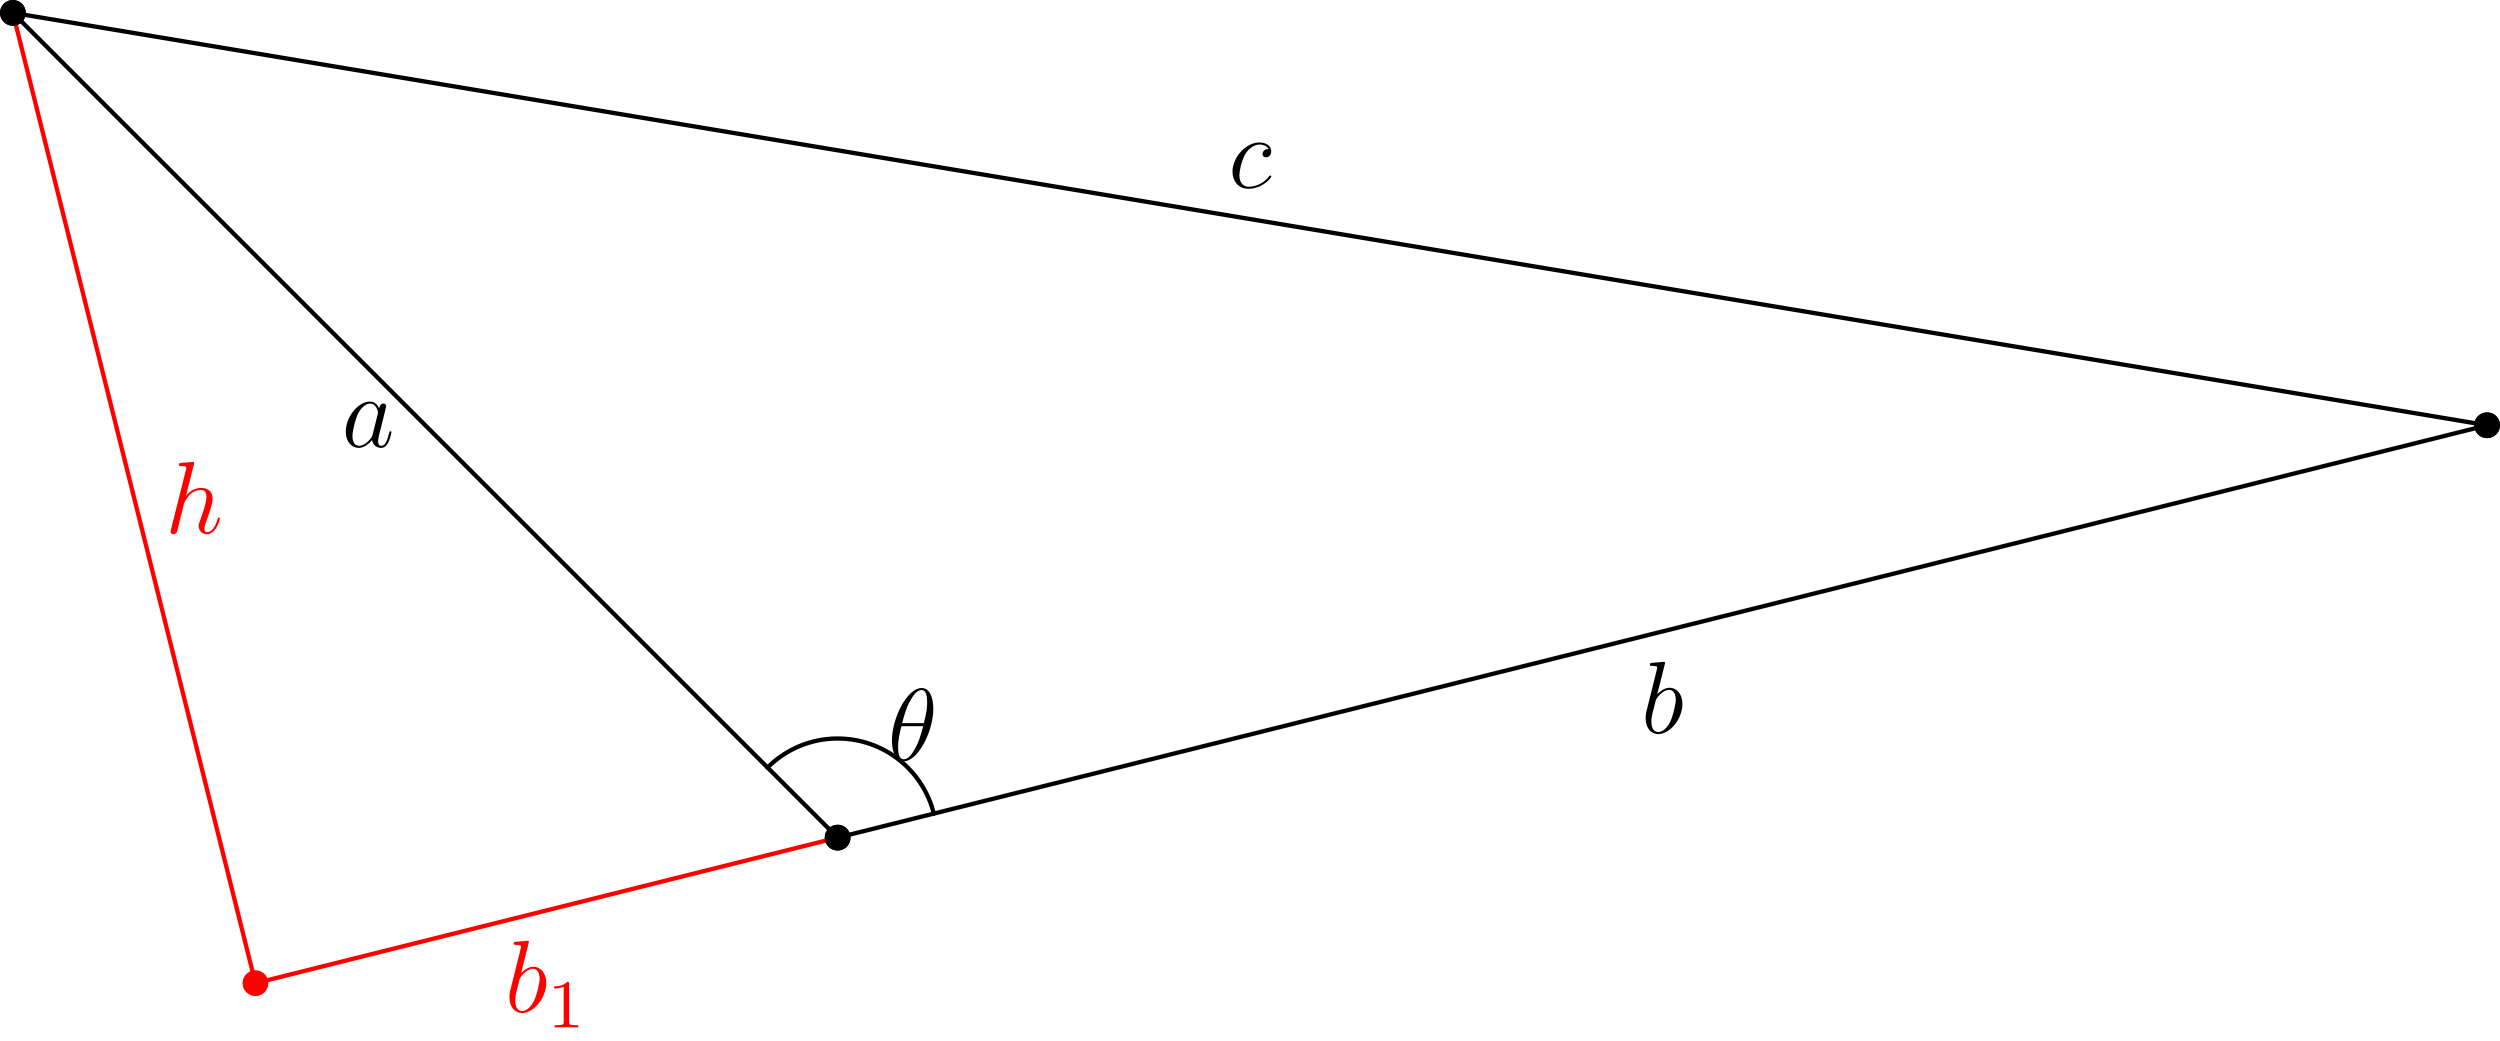
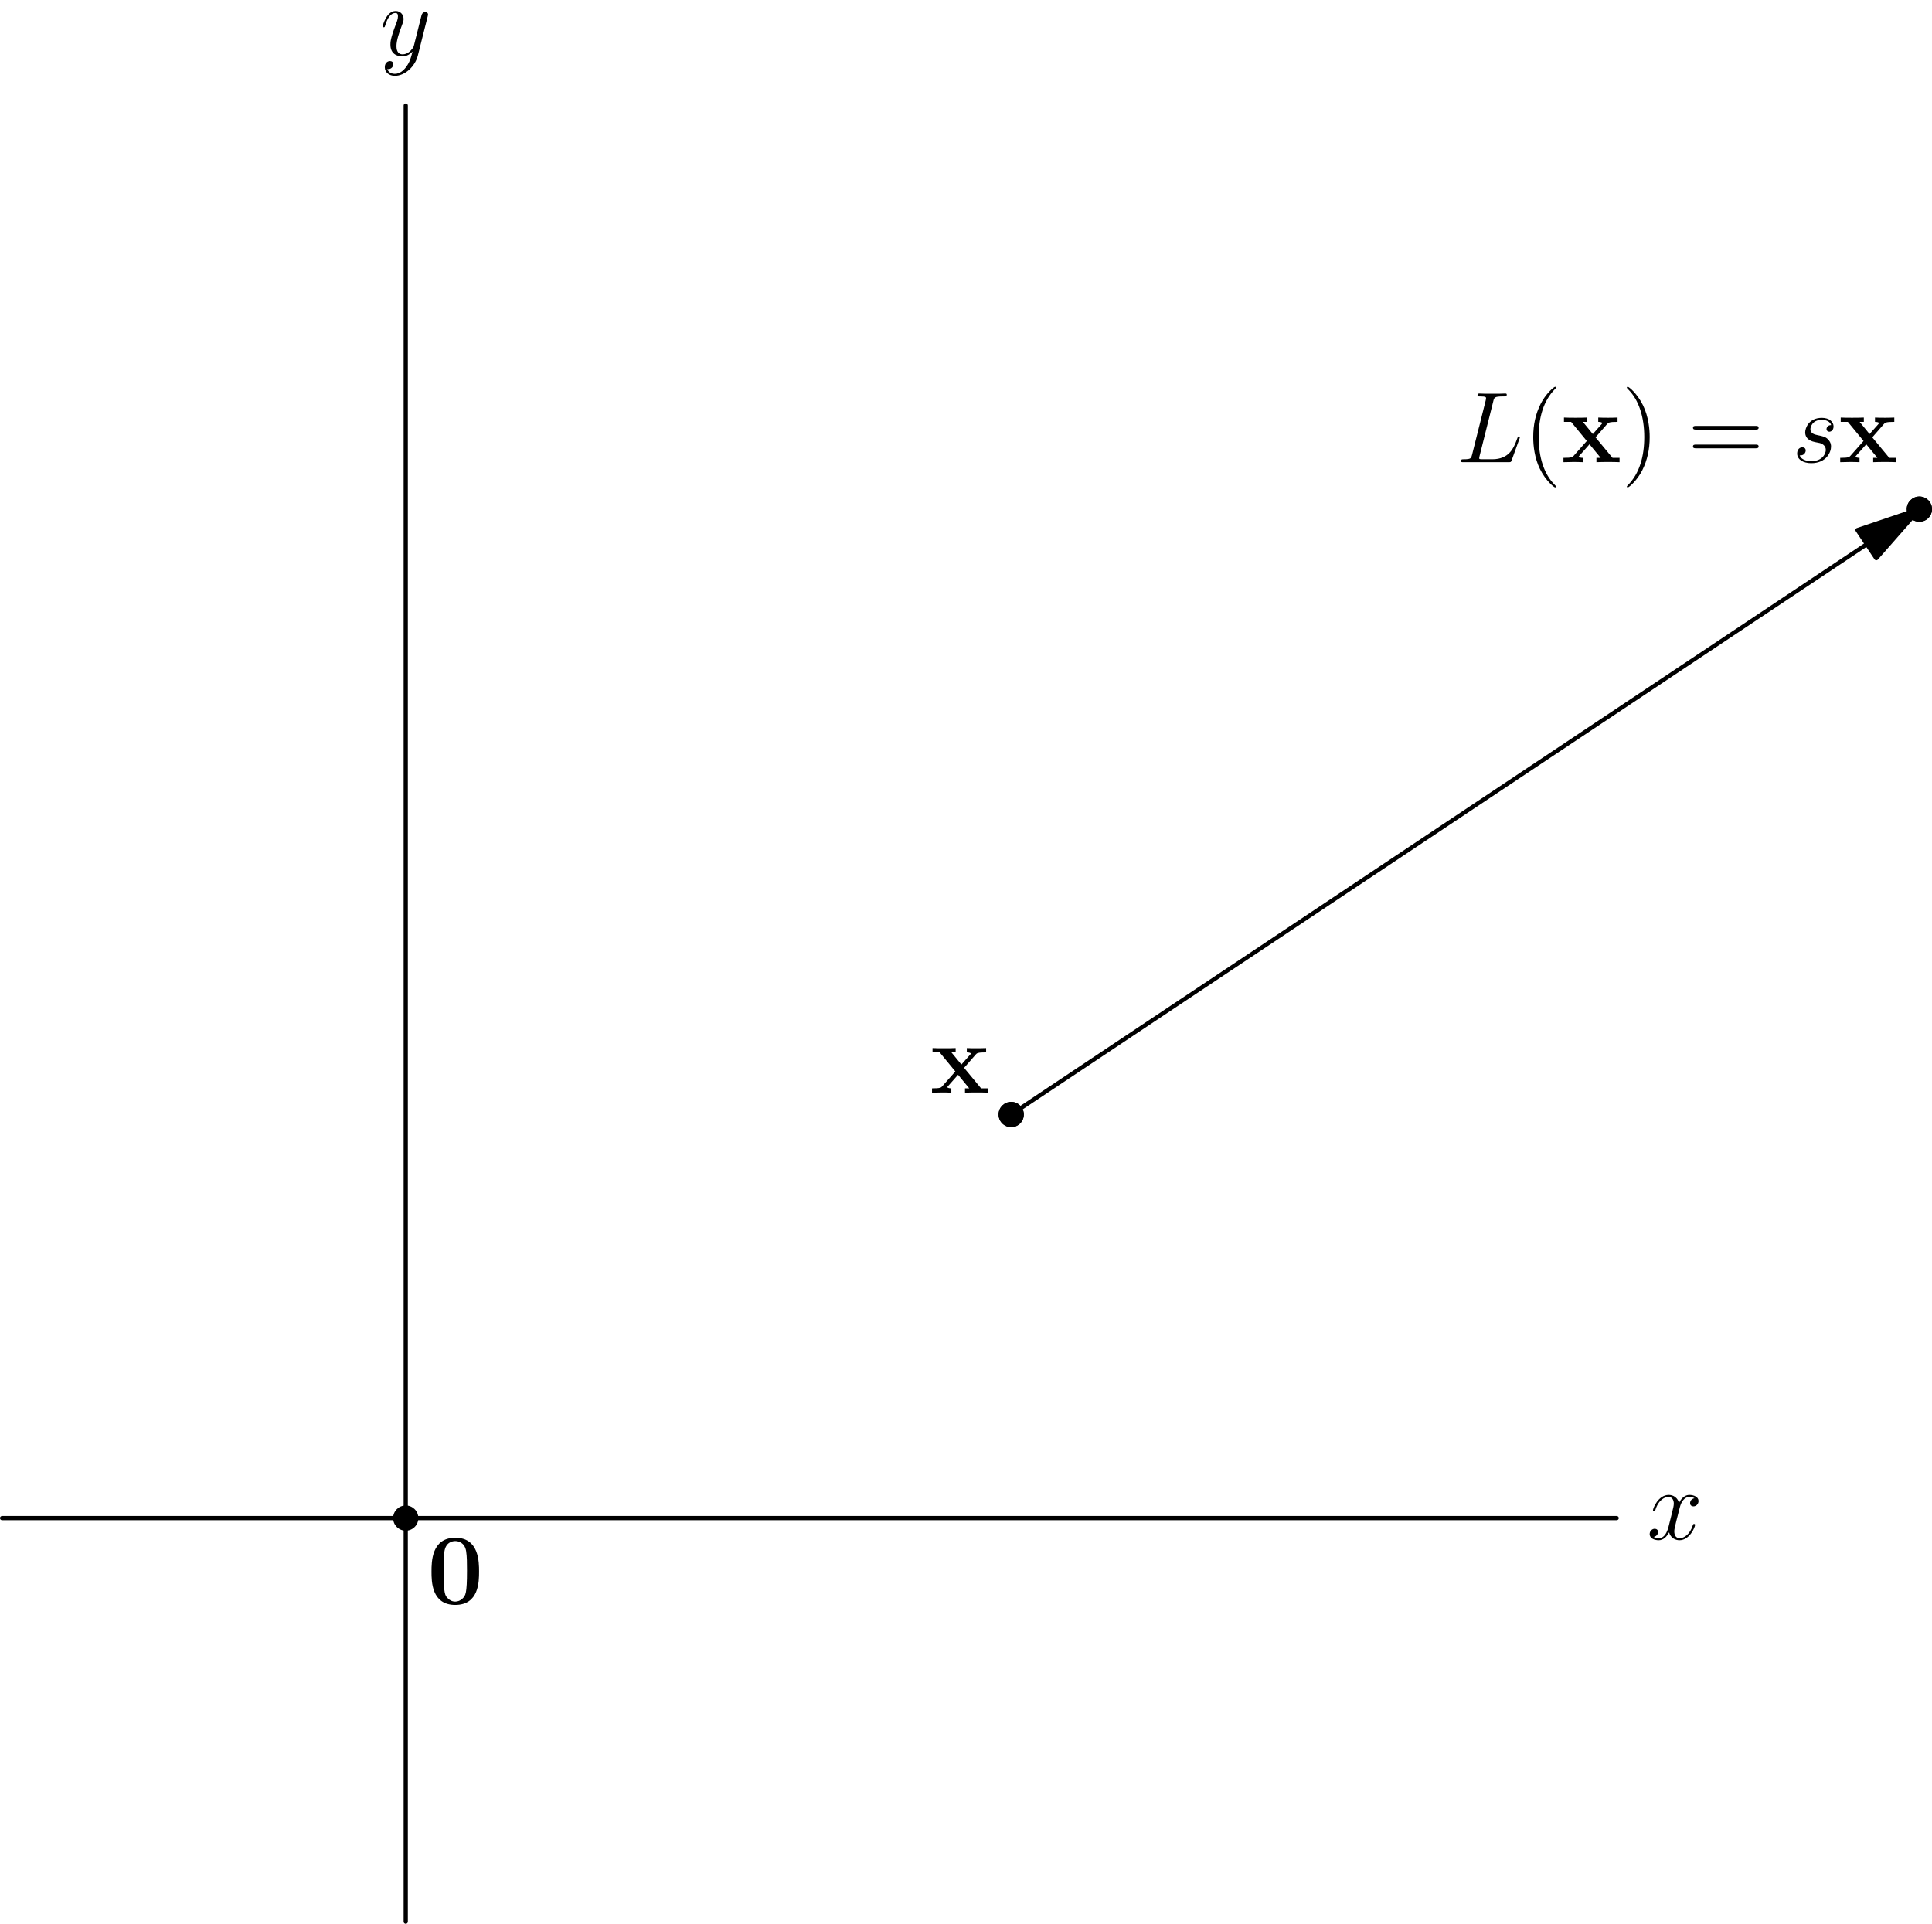
- <svg xmlns="http://www.w3.org/2000/svg" xmlns:xlink="http://www.w3.org/1999/xlink" version="1.1" width="291pt" height="121.148pt" viewBox="56.409 53.858 291 121.148">
+ <svg xmlns="http://www.w3.org/2000/svg" xmlns:xlink="http://www.w3.org/1999/xlink" version="1.1" width="229.75pt" height="228.804pt" viewBox="56.409 53.858 229.75 228.804">
  <defs>
-     <path id="g1-49" d="M2.503-5.077C2.503-5.292 2.487-5.3 2.271-5.3C1.945-4.981 1.522-4.79 .765-4.79V-4.527C.98-4.527 1.411-4.527 1.873-4.742V-.654C1.873-.359 1.849-.263 1.092-.263H.813V0C1.14-.024 1.825-.024 2.184-.024S3.236-.024 3.563 0V-.263H3.284C2.527-.263 2.503-.359 2.503-.654V-5.077Z" />
-     <path id="g0-18" d="M5.296-6.013C5.296-7.233 4.914-8.416 3.933-8.416C2.26-8.416 .478-4.914 .478-2.283C.478-1.733 .598 .12 1.853 .12C3.479 .12 5.296-3.3 5.296-6.013ZM1.674-4.328C1.853-5.033 2.104-6.037 2.582-6.886C2.977-7.603 3.395-8.177 3.921-8.177C4.316-8.177 4.579-7.843 4.579-6.695C4.579-6.265 4.543-5.667 4.196-4.328H1.674ZM4.113-3.969C3.814-2.798 3.563-2.044 3.132-1.291C2.786-.681 2.367-.12 1.865-.12C1.494-.12 1.196-.406 1.196-1.59C1.196-2.367 1.387-3.18 1.578-3.969H4.113Z" />
-     <path id="g0-97" d="M3.599-1.423C3.539-1.219 3.539-1.196 3.371-.968C3.108-.634 2.582-.12 2.02-.12C1.53-.12 1.255-.562 1.255-1.267C1.255-1.925 1.626-3.264 1.853-3.766C2.26-4.603 2.821-5.033 3.288-5.033C4.077-5.033 4.232-4.053 4.232-3.957C4.232-3.945 4.196-3.79 4.184-3.766L3.599-1.423ZM4.364-4.483C4.232-4.794 3.909-5.272 3.288-5.272C1.937-5.272 .478-3.527 .478-1.757C.478-.574 1.172 .12 1.985 .12C2.642 .12 3.204-.395 3.539-.789C3.658-.084 4.22 .12 4.579 .12S5.224-.096 5.44-.526C5.631-.933 5.798-1.662 5.798-1.71C5.798-1.769 5.75-1.817 5.679-1.817C5.571-1.817 5.559-1.757 5.511-1.578C5.332-.873 5.105-.12 4.615-.12C4.268-.12 4.244-.43 4.244-.669C4.244-.944 4.28-1.076 4.388-1.542C4.471-1.841 4.531-2.104 4.627-2.451C5.069-4.244 5.177-4.674 5.177-4.746C5.177-4.914 5.045-5.045 4.866-5.045C4.483-5.045 4.388-4.627 4.364-4.483Z" />
-     <path id="g0-98" d="M2.762-7.998C2.774-8.046 2.798-8.118 2.798-8.177C2.798-8.297 2.678-8.297 2.654-8.297C2.642-8.297 2.212-8.261 1.997-8.237C1.793-8.225 1.614-8.201 1.399-8.189C1.112-8.165 1.028-8.153 1.028-7.938C1.028-7.819 1.148-7.819 1.267-7.819C1.877-7.819 1.877-7.711 1.877-7.592C1.877-7.508 1.781-7.161 1.733-6.946L1.447-5.798C1.327-5.32 .646-2.606 .598-2.391C.538-2.092 .538-1.889 .538-1.733C.538-.514 1.219 .12 1.997 .12C3.383 .12 4.818-1.662 4.818-3.395C4.818-4.495 4.196-5.272 3.3-5.272C2.678-5.272 2.116-4.758 1.889-4.519L2.762-7.998ZM2.008-.12C1.626-.12 1.207-.406 1.207-1.339C1.207-1.733 1.243-1.961 1.459-2.798C1.494-2.953 1.686-3.718 1.733-3.873C1.757-3.969 2.463-5.033 3.276-5.033C3.802-5.033 4.041-4.507 4.041-3.885C4.041-3.312 3.706-1.961 3.407-1.339C3.108-.693 2.558-.12 2.008-.12Z" />
-     <path id="g0-99" d="M4.674-4.495C4.447-4.495 4.34-4.495 4.172-4.352C4.101-4.292 3.969-4.113 3.969-3.921C3.969-3.682 4.148-3.539 4.376-3.539C4.663-3.539 4.985-3.778 4.985-4.256C4.985-4.83 4.435-5.272 3.61-5.272C2.044-5.272 .478-3.563 .478-1.865C.478-.825 1.124 .12 2.343 .12C3.969 .12 4.997-1.148 4.997-1.303C4.997-1.375 4.926-1.435 4.878-1.435C4.842-1.435 4.83-1.423 4.722-1.315C3.957-.299 2.821-.12 2.367-.12C1.542-.12 1.279-.837 1.279-1.435C1.279-1.853 1.482-3.013 1.913-3.826C2.224-4.388 2.869-5.033 3.622-5.033C3.778-5.033 4.435-5.009 4.674-4.495Z" />
-     <path id="g0-104" d="M3.359-7.998C3.371-8.046 3.395-8.118 3.395-8.177C3.395-8.297 3.276-8.297 3.252-8.297C3.24-8.297 2.654-8.249 2.594-8.237C2.391-8.225 2.212-8.201 1.997-8.189C1.698-8.165 1.614-8.153 1.614-7.938C1.614-7.819 1.71-7.819 1.877-7.819C2.463-7.819 2.475-7.711 2.475-7.592C2.475-7.52 2.451-7.424 2.439-7.388L.705-.466C.658-.287 .658-.263 .658-.191C.658 .072 .861 .12 .98 .12C1.184 .12 1.339-.036 1.399-.167L1.937-2.331C1.997-2.594 2.068-2.845 2.128-3.108C2.26-3.61 2.26-3.622 2.487-3.969S3.252-5.033 4.172-5.033C4.651-5.033 4.818-4.674 4.818-4.196C4.818-3.527 4.352-2.224 4.089-1.506C3.981-1.219 3.921-1.064 3.921-.849C3.921-.311 4.292 .12 4.866 .12C5.978 .12 6.396-1.638 6.396-1.71C6.396-1.769 6.348-1.817 6.276-1.817C6.169-1.817 6.157-1.781 6.097-1.578C5.822-.622 5.38-.12 4.902-.12C4.782-.12 4.591-.132 4.591-.514C4.591-.825 4.734-1.207 4.782-1.339C4.997-1.913 5.535-3.324 5.535-4.017C5.535-4.734 5.117-5.272 4.208-5.272C3.527-5.272 2.929-4.949 2.439-4.328L3.359-7.998Z" />
+     <path id="g2-40" d="M3.885 2.905C3.885 2.869 3.885 2.845 3.682 2.642C2.487 1.435 1.817-.538 1.817-2.977C1.817-5.296 2.379-7.293 3.766-8.703C3.885-8.811 3.885-8.835 3.885-8.871C3.885-8.942 3.826-8.966 3.778-8.966C3.622-8.966 2.642-8.106 2.056-6.934C1.447-5.727 1.172-4.447 1.172-2.977C1.172-1.913 1.339-.49 1.961 .789C2.666 2.224 3.646 3.001 3.778 3.001C3.826 3.001 3.885 2.977 3.885 2.905Z" />
+     <path id="g2-41" d="M3.371-2.977C3.371-3.885 3.252-5.368 2.582-6.755C1.877-8.189 .897-8.966 .765-8.966C.717-8.966 .658-8.942 .658-8.871C.658-8.835 .658-8.811 .861-8.608C2.056-7.4 2.726-5.428 2.726-2.989C2.726-.669 2.164 1.327 .777 2.738C.658 2.845 .658 2.869 .658 2.905C.658 2.977 .717 3.001 .765 3.001C.921 3.001 1.901 2.14 2.487 .968C3.096-.251 3.371-1.542 3.371-2.977Z" />
+     <path id="g2-61" d="M8.07-3.873C8.237-3.873 8.452-3.873 8.452-4.089C8.452-4.316 8.249-4.316 8.07-4.316H1.028C.861-4.316 .646-4.316 .646-4.101C.646-3.873 .849-3.873 1.028-3.873H8.07ZM8.07-1.65C8.237-1.65 8.452-1.65 8.452-1.865C8.452-2.092 8.249-2.092 8.07-2.092H1.028C.861-2.092 .646-2.092 .646-1.877C.646-1.65 .849-1.65 1.028-1.65H8.07Z" />
+     <path id="g1-76" d="M4.388-7.245C4.495-7.699 4.531-7.819 5.583-7.819C5.906-7.819 5.99-7.819 5.99-8.046C5.99-8.165 5.858-8.165 5.81-8.165C5.571-8.165 5.296-8.141 5.057-8.141H3.455C3.228-8.141 2.965-8.165 2.738-8.165C2.642-8.165 2.511-8.165 2.511-7.938C2.511-7.819 2.618-7.819 2.798-7.819C3.527-7.819 3.527-7.723 3.527-7.592C3.527-7.568 3.527-7.496 3.479-7.317L1.865-.885C1.757-.466 1.733-.347 .897-.347C.669-.347 .55-.347 .55-.132C.55 0 .622 0 .861 0H6.217C6.48 0 6.492-.012 6.575-.227L7.496-2.774C7.52-2.833 7.544-2.905 7.544-2.941C7.544-3.013 7.484-3.061 7.424-3.061C7.412-3.061 7.352-3.061 7.329-3.013C7.305-3.001 7.305-2.977 7.209-2.75C6.826-1.698 6.288-.347 4.268-.347H3.12C2.953-.347 2.929-.347 2.857-.359C2.726-.371 2.714-.395 2.714-.49C2.714-.574 2.738-.646 2.762-.753L4.388-7.245Z" />
+     <path id="g1-115" d="M2.726-2.391C2.929-2.355 3.252-2.283 3.324-2.271C3.479-2.224 4.017-2.032 4.017-1.459C4.017-1.088 3.682-.12 2.295-.12C2.044-.12 1.148-.155 .909-.813C1.387-.753 1.626-1.124 1.626-1.387C1.626-1.638 1.459-1.769 1.219-1.769C.956-1.769 .61-1.566 .61-1.028C.61-.323 1.327 .12 2.283 .12C4.101 .12 4.639-1.219 4.639-1.841C4.639-2.02 4.639-2.355 4.256-2.738C3.957-3.025 3.67-3.084 3.025-3.216C2.702-3.288 2.188-3.395 2.188-3.933C2.188-4.172 2.403-5.033 3.539-5.033C4.041-5.033 4.531-4.842 4.651-4.411C4.125-4.411 4.101-3.957 4.101-3.945C4.101-3.694 4.328-3.622 4.435-3.622C4.603-3.622 4.937-3.754 4.937-4.256S4.483-5.272 3.551-5.272C1.985-5.272 1.566-4.041 1.566-3.551C1.566-2.642 2.451-2.451 2.726-2.391Z" />
+     <path id="g1-120" d="M5.667-4.878C5.284-4.806 5.141-4.519 5.141-4.292C5.141-4.005 5.368-3.909 5.535-3.909C5.894-3.909 6.145-4.22 6.145-4.543C6.145-5.045 5.571-5.272 5.069-5.272C4.34-5.272 3.933-4.555 3.826-4.328C3.551-5.224 2.809-5.272 2.594-5.272C1.375-5.272 .729-3.706 .729-3.443C.729-3.395 .777-3.335 .861-3.335C.956-3.335 .98-3.407 1.004-3.455C1.411-4.782 2.212-5.033 2.558-5.033C3.096-5.033 3.204-4.531 3.204-4.244C3.204-3.981 3.132-3.706 2.989-3.132L2.582-1.494C2.403-.777 2.056-.12 1.423-.12C1.363-.12 1.064-.12 .813-.275C1.243-.359 1.339-.717 1.339-.861C1.339-1.1 1.16-1.243 .933-1.243C.646-1.243 .335-.992 .335-.61C.335-.108 .897 .12 1.411 .12C1.985 .12 2.391-.335 2.642-.825C2.833-.12 3.431 .12 3.873 .12C5.093 .12 5.738-1.447 5.738-1.71C5.738-1.769 5.691-1.817 5.619-1.817C5.511-1.817 5.499-1.757 5.464-1.662C5.141-.61 4.447-.12 3.909-.12C3.491-.12 3.264-.43 3.264-.921C3.264-1.184 3.312-1.375 3.503-2.164L3.921-3.79C4.101-4.507 4.507-5.033 5.057-5.033C5.081-5.033 5.416-5.033 5.667-4.878Z" />
+     <path id="g1-121" d="M3.144 1.339C2.821 1.793 2.355 2.2 1.769 2.2C1.626 2.2 1.052 2.176 .873 1.626C.909 1.638 .968 1.638 .992 1.638C1.351 1.638 1.59 1.327 1.59 1.052S1.363 .681 1.184 .681C.992 .681 .574 .825 .574 1.411C.574 2.02 1.088 2.439 1.769 2.439C2.965 2.439 4.172 1.339 4.507 .012L5.679-4.651C5.691-4.71 5.715-4.782 5.715-4.854C5.715-5.033 5.571-5.153 5.392-5.153C5.284-5.153 5.033-5.105 4.937-4.746L4.053-1.231C3.993-1.016 3.993-.992 3.897-.861C3.658-.526 3.264-.12 2.69-.12C2.02-.12 1.961-.777 1.961-1.1C1.961-1.781 2.283-2.702 2.606-3.563C2.738-3.909 2.809-4.077 2.809-4.316C2.809-4.818 2.451-5.272 1.865-5.272C.765-5.272 .323-3.539 .323-3.443C.323-3.395 .371-3.335 .454-3.335C.562-3.335 .574-3.383 .622-3.551C.909-4.555 1.363-5.033 1.829-5.033C1.937-5.033 2.14-5.033 2.14-4.639C2.14-4.328 2.008-3.981 1.829-3.527C1.243-1.961 1.243-1.566 1.243-1.279C1.243-.143 2.056 .12 2.654 .12C3.001 .12 3.431 .012 3.85-.43L3.862-.418C3.682 .287 3.563 .753 3.144 1.339Z" />
+     <path id="g0-48" d="M6.181-3.814C6.181-4.961 6.181-7.843 3.359-7.843C.526-7.843 .526-4.973 .526-3.814C.526-2.666 .526 .143 3.347 .143S6.181-2.63 6.181-3.814ZM3.359-.251C2.977-.251 2.69-.406 2.451-.658C2.152-.956 1.961-1.148 1.961-3.957C1.961-4.794 1.961-5.559 2.056-6.181C2.224-7.364 3.084-7.448 3.347-7.448C3.73-7.448 4.471-7.269 4.639-6.265C4.746-5.655 4.746-4.686 4.746-3.957C4.746-1.136 4.567-.968 4.208-.61C3.969-.371 3.646-.251 3.359-.251Z" />
+     <path id="g0-120" d="M4.029-2.953L5.416-4.543C5.547-4.698 5.655-4.794 6.647-4.794V-5.308C5.978-5.284 5.954-5.284 5.547-5.284C5.2-5.284 4.686-5.284 4.352-5.308V-4.794C4.579-4.794 4.83-4.734 4.83-4.651C4.83-4.627 4.77-4.543 4.746-4.519L3.706-3.347L2.523-4.794H3.025V-5.308C2.75-5.284 1.937-5.284 1.614-5.284C1.255-5.284 .61-5.284 .275-5.308V-4.794H1.124L2.989-2.523L1.435-.765C1.291-.598 1.207-.514 .215-.514V0C.933-.024 .956-.024 1.327-.024C1.674-.024 2.176-.024 2.511 0V-.514C2.283-.514 2.032-.574 2.032-.658C2.032-.669 2.032-.681 2.116-.777L3.312-2.128L4.639-.514H4.136V0C4.423-.024 5.224-.024 5.559-.024C5.918-.024 6.551-.024 6.886 0V-.514H6.049L4.029-2.953Z" />
  </defs>
  <g id="page1">
-     <g transform="matrix(0.996264 0 0 0.996264 153.909 151.358)">
-       <circle cx="192.72" cy="-48.18" fill="#000000" r="1.506" />
+     <g transform="matrix(0.996264 0 0 0.996264 104.659 234.412)">
+       <circle cx="72.27" cy="-48.18" fill="#000000" r="1.506" />
    </g>
-     <g transform="matrix(0.996264 0 0 0.996264 153.909 151.358)">
-       <circle cx="-96.36" cy="-96.36" fill="#000000" r="1.506" />
+     <g transform="matrix(0.996264 0 0 0.996264 104.659 234.412)">
+       <circle cx="180.675" cy="-120.45" fill="#000000" r="1.506" />
    </g>
-     <g transform="matrix(0.996264 0 0 0.996264 153.909 151.358)">
+     <g transform="matrix(0.996264 0 0 0.996264 104.659 234.412)">
      <circle cx="0" cy="-0" fill="#000000" r="1.506" />
    </g>
-     <g transform="matrix(0.996264 0 0 0.996264 153.909 151.358)">
-       <path d="M 192.72 -48.18L -96.36 -96.36L 0 0L 192.72 -48.18Z" fill="none" stroke="#000000" stroke-linecap="round" stroke-linejoin="round" stroke-miterlimit="10.037" stroke-width="0.502" />
+     <use x="107.199" y="244.593" xlink:href="#g0-48" />
+     <g transform="matrix(0.996264 0 0 0.996264 104.659 234.412)">
+       <path d="M -48.18 -0L 144.54 0" fill="none" stroke="#000000" stroke-linecap="round" stroke-linejoin="round" stroke-miterlimit="10.037" stroke-width="0.502" />
    </g>
-     <use x="96.182" y="105.872" xlink:href="#g0-97" />
-     <use x="247.425" y="139.187" xlink:href="#g0-98" />
-     <use x="199.394" y="75.712" xlink:href="#g0-99" />
-     <g transform="matrix(0.996264 0 0 0.996264 153.909 151.358)">
-       <path d="M 11.238 -2.809C 9.982 -7.848 5.427 -11.581 0 -11.581C -3.198 -11.581 -6.093 -10.285 -8.189 -8.189" fill="none" stroke="#000000" stroke-linecap="round" stroke-linejoin="round" stroke-miterlimit="10.037" stroke-width="0.502" />
+     <use x="252.25" y="236.926" xlink:href="#g1-120" />
+     <g transform="matrix(0.996264 0 0 0.996264 104.659 234.412)">
+       <path d="M 0 48.18L 0 -168.63" fill="none" stroke="#000000" stroke-linecap="round" stroke-linejoin="round" stroke-miterlimit="10.037" stroke-width="0.502" />
    </g>
-     <use x="159.75" y="142.358" xlink:href="#g0-18" />
-     <g transform="matrix(0.996264 0 0 0.996264 153.909 151.358)">
-       <circle cx="-68.019" cy="17.005" fill="#ff0000" r="1.506" />
+     <use x="101.595" y="60.441" xlink:href="#g1-121" />
+     <g transform="matrix(0.996264 0 0 0.996264 104.659 234.412)">
+       <circle cx="72.27" cy="-48.18" fill="#000000" r="1.506" />
    </g>
-     <g transform="matrix(0.996264 0 0 0.996264 153.909 151.358)">
-       <path d="M -96.36 -96.36L -68.019 17.005" fill="none" stroke="#ff0000" stroke-linecap="round" stroke-linejoin="round" stroke-miterlimit="10.037" stroke-width="0.502" />
+     <use x="167.029" y="183.816" xlink:href="#g0-120" />
+     <g transform="matrix(0.996264 0 0 0.996264 104.659 234.412)">
+       <circle cx="180.675" cy="-120.45" fill="#000000" r="1.506" />
    </g>
-     <g transform="matrix(0.996264 0 0 0.996264 153.909 151.358)">
-       <path d="M -68.019 17.005L 0 0" fill="none" stroke="#ff0000" stroke-linecap="round" stroke-linejoin="round" stroke-miterlimit="10.037" stroke-width="0.502" />
+     <use x="229.601" y="108.827" xlink:href="#g1-76" />
+     <use x="237.565" y="108.827" xlink:href="#g2-40" />
+     <use x="242.118" y="108.827" xlink:href="#g0-120" />
+     <use x="249.216" y="108.827" xlink:href="#g2-41" />
+     <use x="257.089" y="108.827" xlink:href="#g2-61" />
+     <use x="269.515" y="108.827" xlink:href="#g1-115" />
+     <use x="275.029" y="108.827" xlink:href="#g0-120" />
+     <g transform="matrix(0.996264 0 0 0.996264 104.659 234.412)">
+       <path d="M 174.411 -116.274L 72.27 -48.18" fill="none" stroke="#000000" stroke-linecap="round" stroke-linejoin="round" stroke-miterlimit="10.037" stroke-width="0.502" />
    </g>
-     <g fill="#f00">
-       <use x="75.617" y="115.92" xlink:href="#g0-104" />
-       <use x="115.176" y="171.658" xlink:href="#g0-98" />
-       <use x="120.153" y="173.451" xlink:href="#g1-49" />
+     <g transform="matrix(0.996264 0 0 0.996264 104.659 234.412)">
+       <path d="M 180.675 -120.45L 173.292 -117.953L 175.53 -114.596L 180.675 -120.45Z" fill="#000000" />
    </g>
-     <g transform="matrix(0.996264 0 0 0.996264 153.909 151.358)">
-       <circle cx="192.72" cy="-48.18" fill="#000000" r="1.506" />
-     </g>
-     <g transform="matrix(0.996264 0 0 0.996264 153.909 151.358)">
-       <circle cx="-96.36" cy="-96.36" fill="#000000" r="1.506" />
-     </g>
-     <g transform="matrix(0.996264 0 0 0.996264 153.909 151.358)">
-       <circle cx="0" cy="-0" fill="#000000" r="1.506" />
+     <g transform="matrix(0.996264 0 0 0.996264 104.659 234.412)">
+       <path d="M 180.675 -120.45L 173.292 -117.953L 175.53 -114.596L 180.675 -120.45Z" fill="none" stroke="#000000" stroke-linecap="round" stroke-linejoin="round" stroke-miterlimit="10.037" stroke-width="0.502" />
    </g>
  </g>
</svg>
